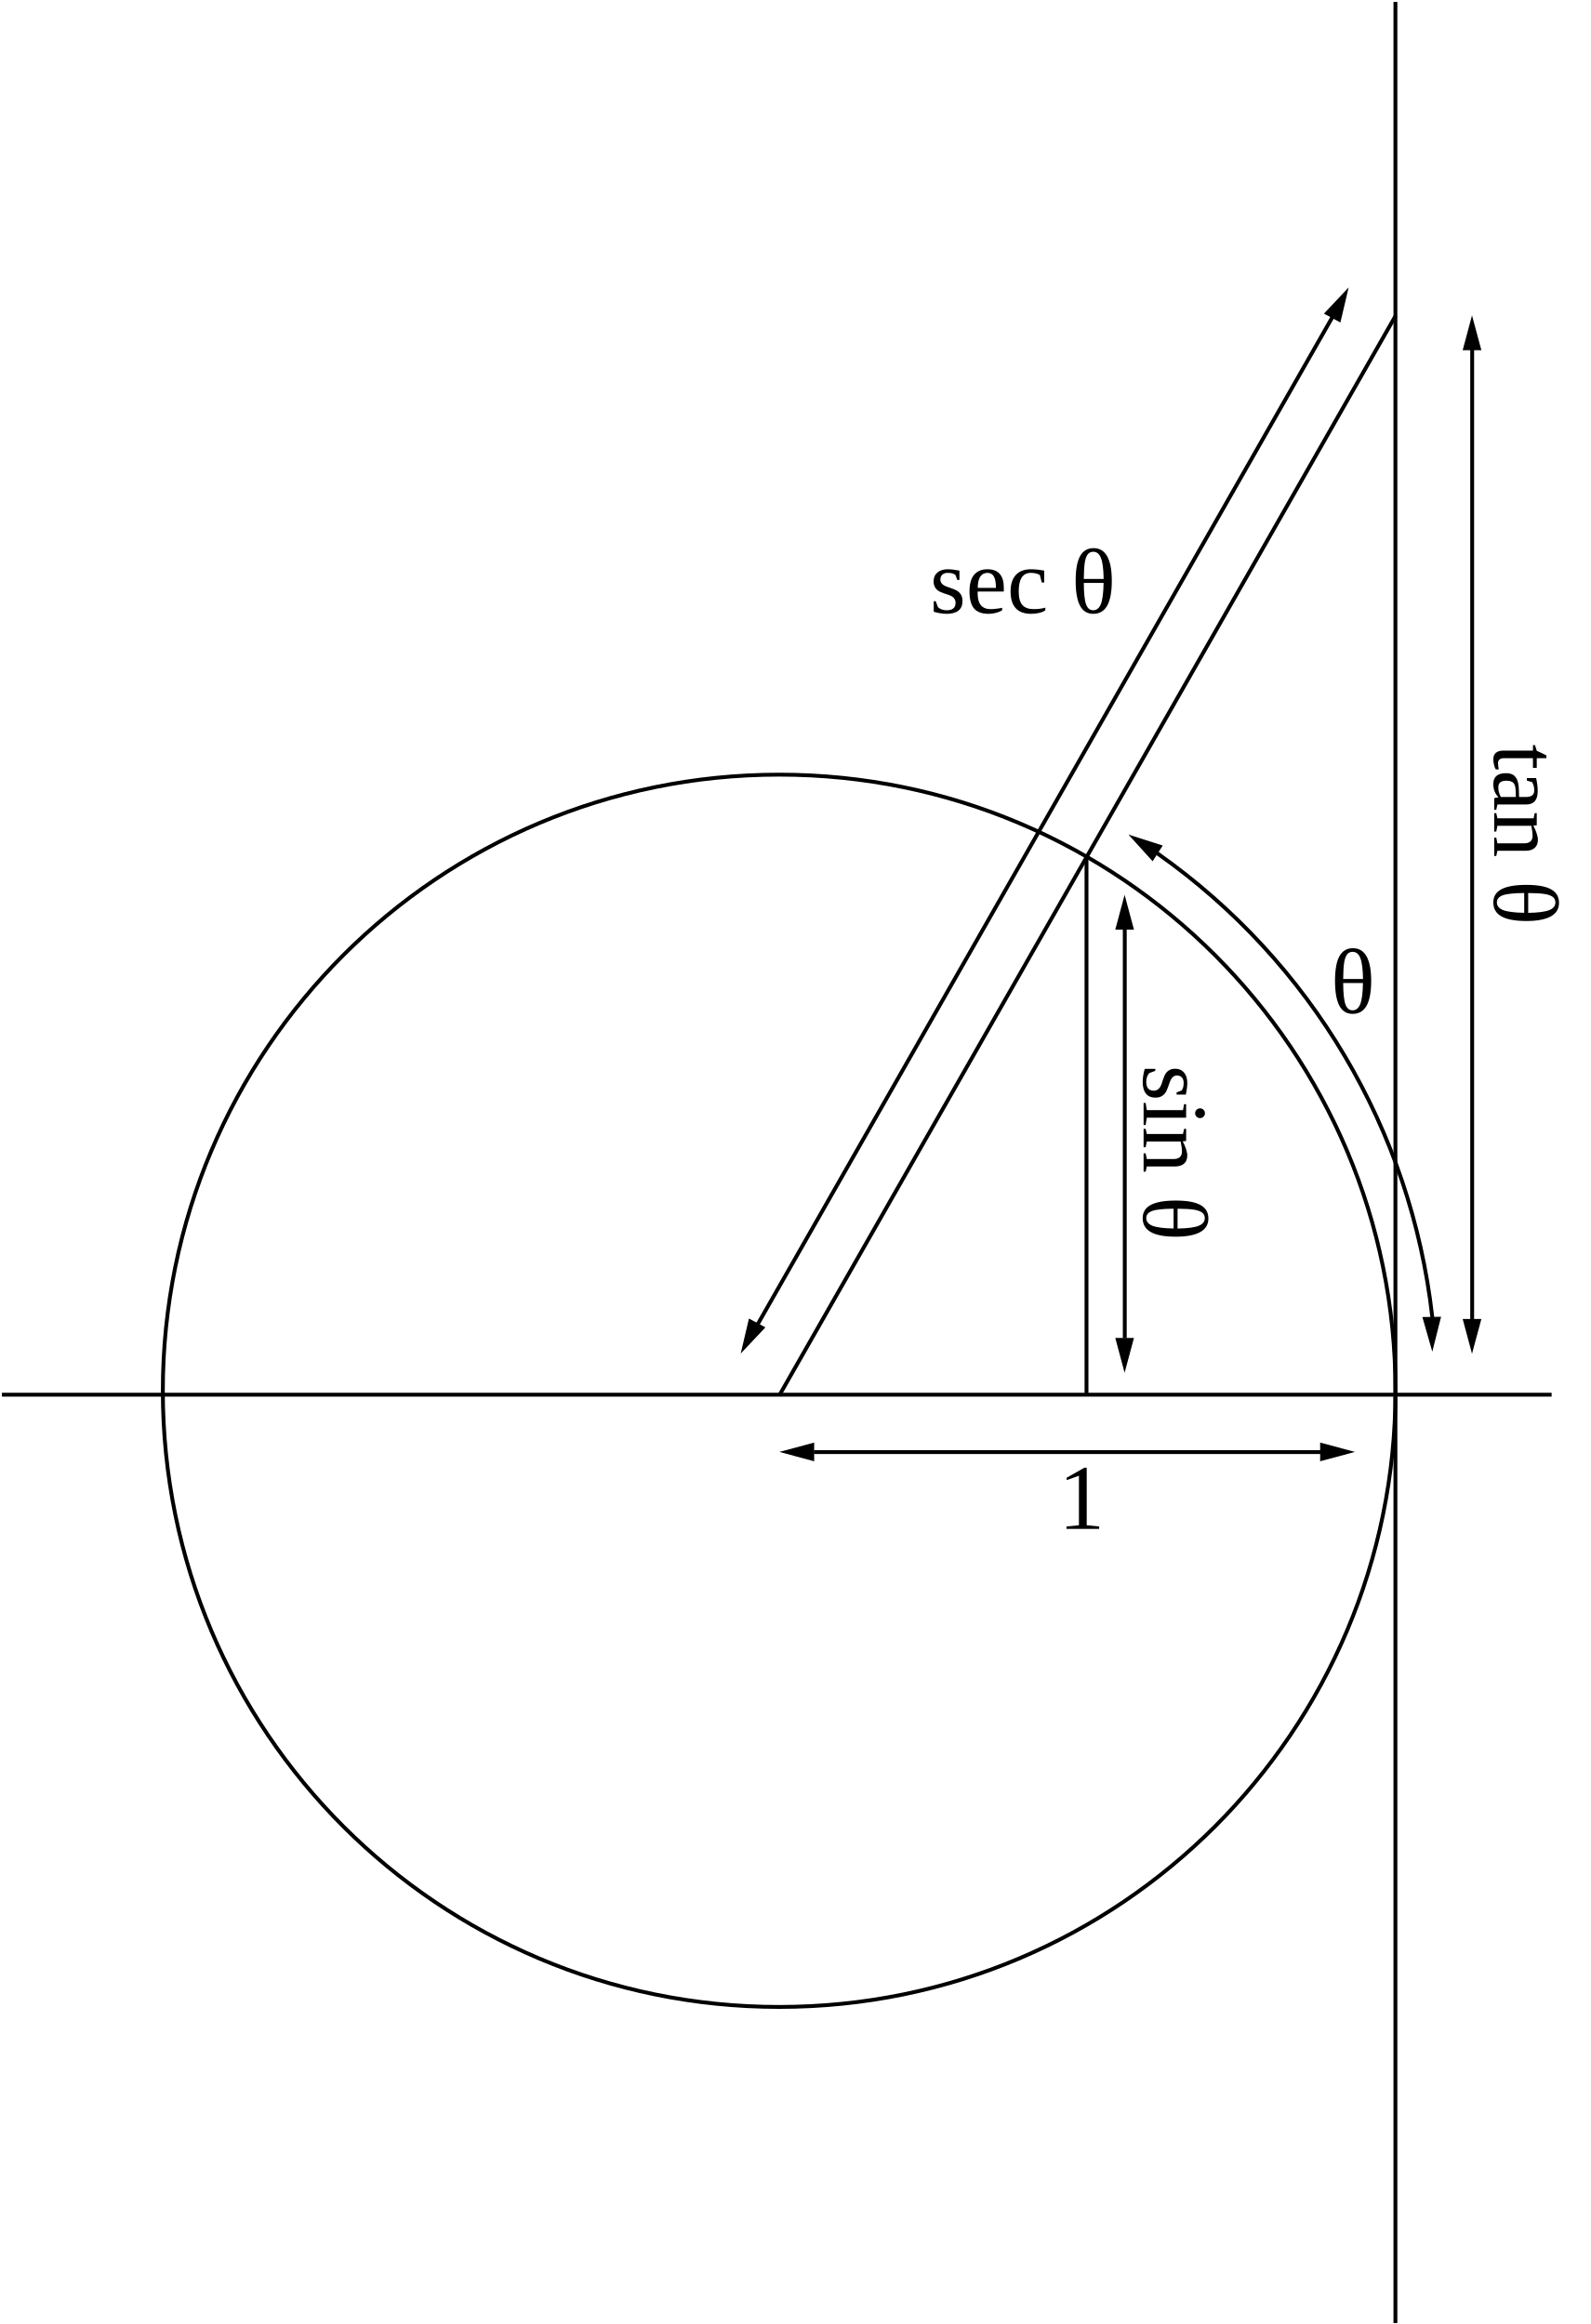
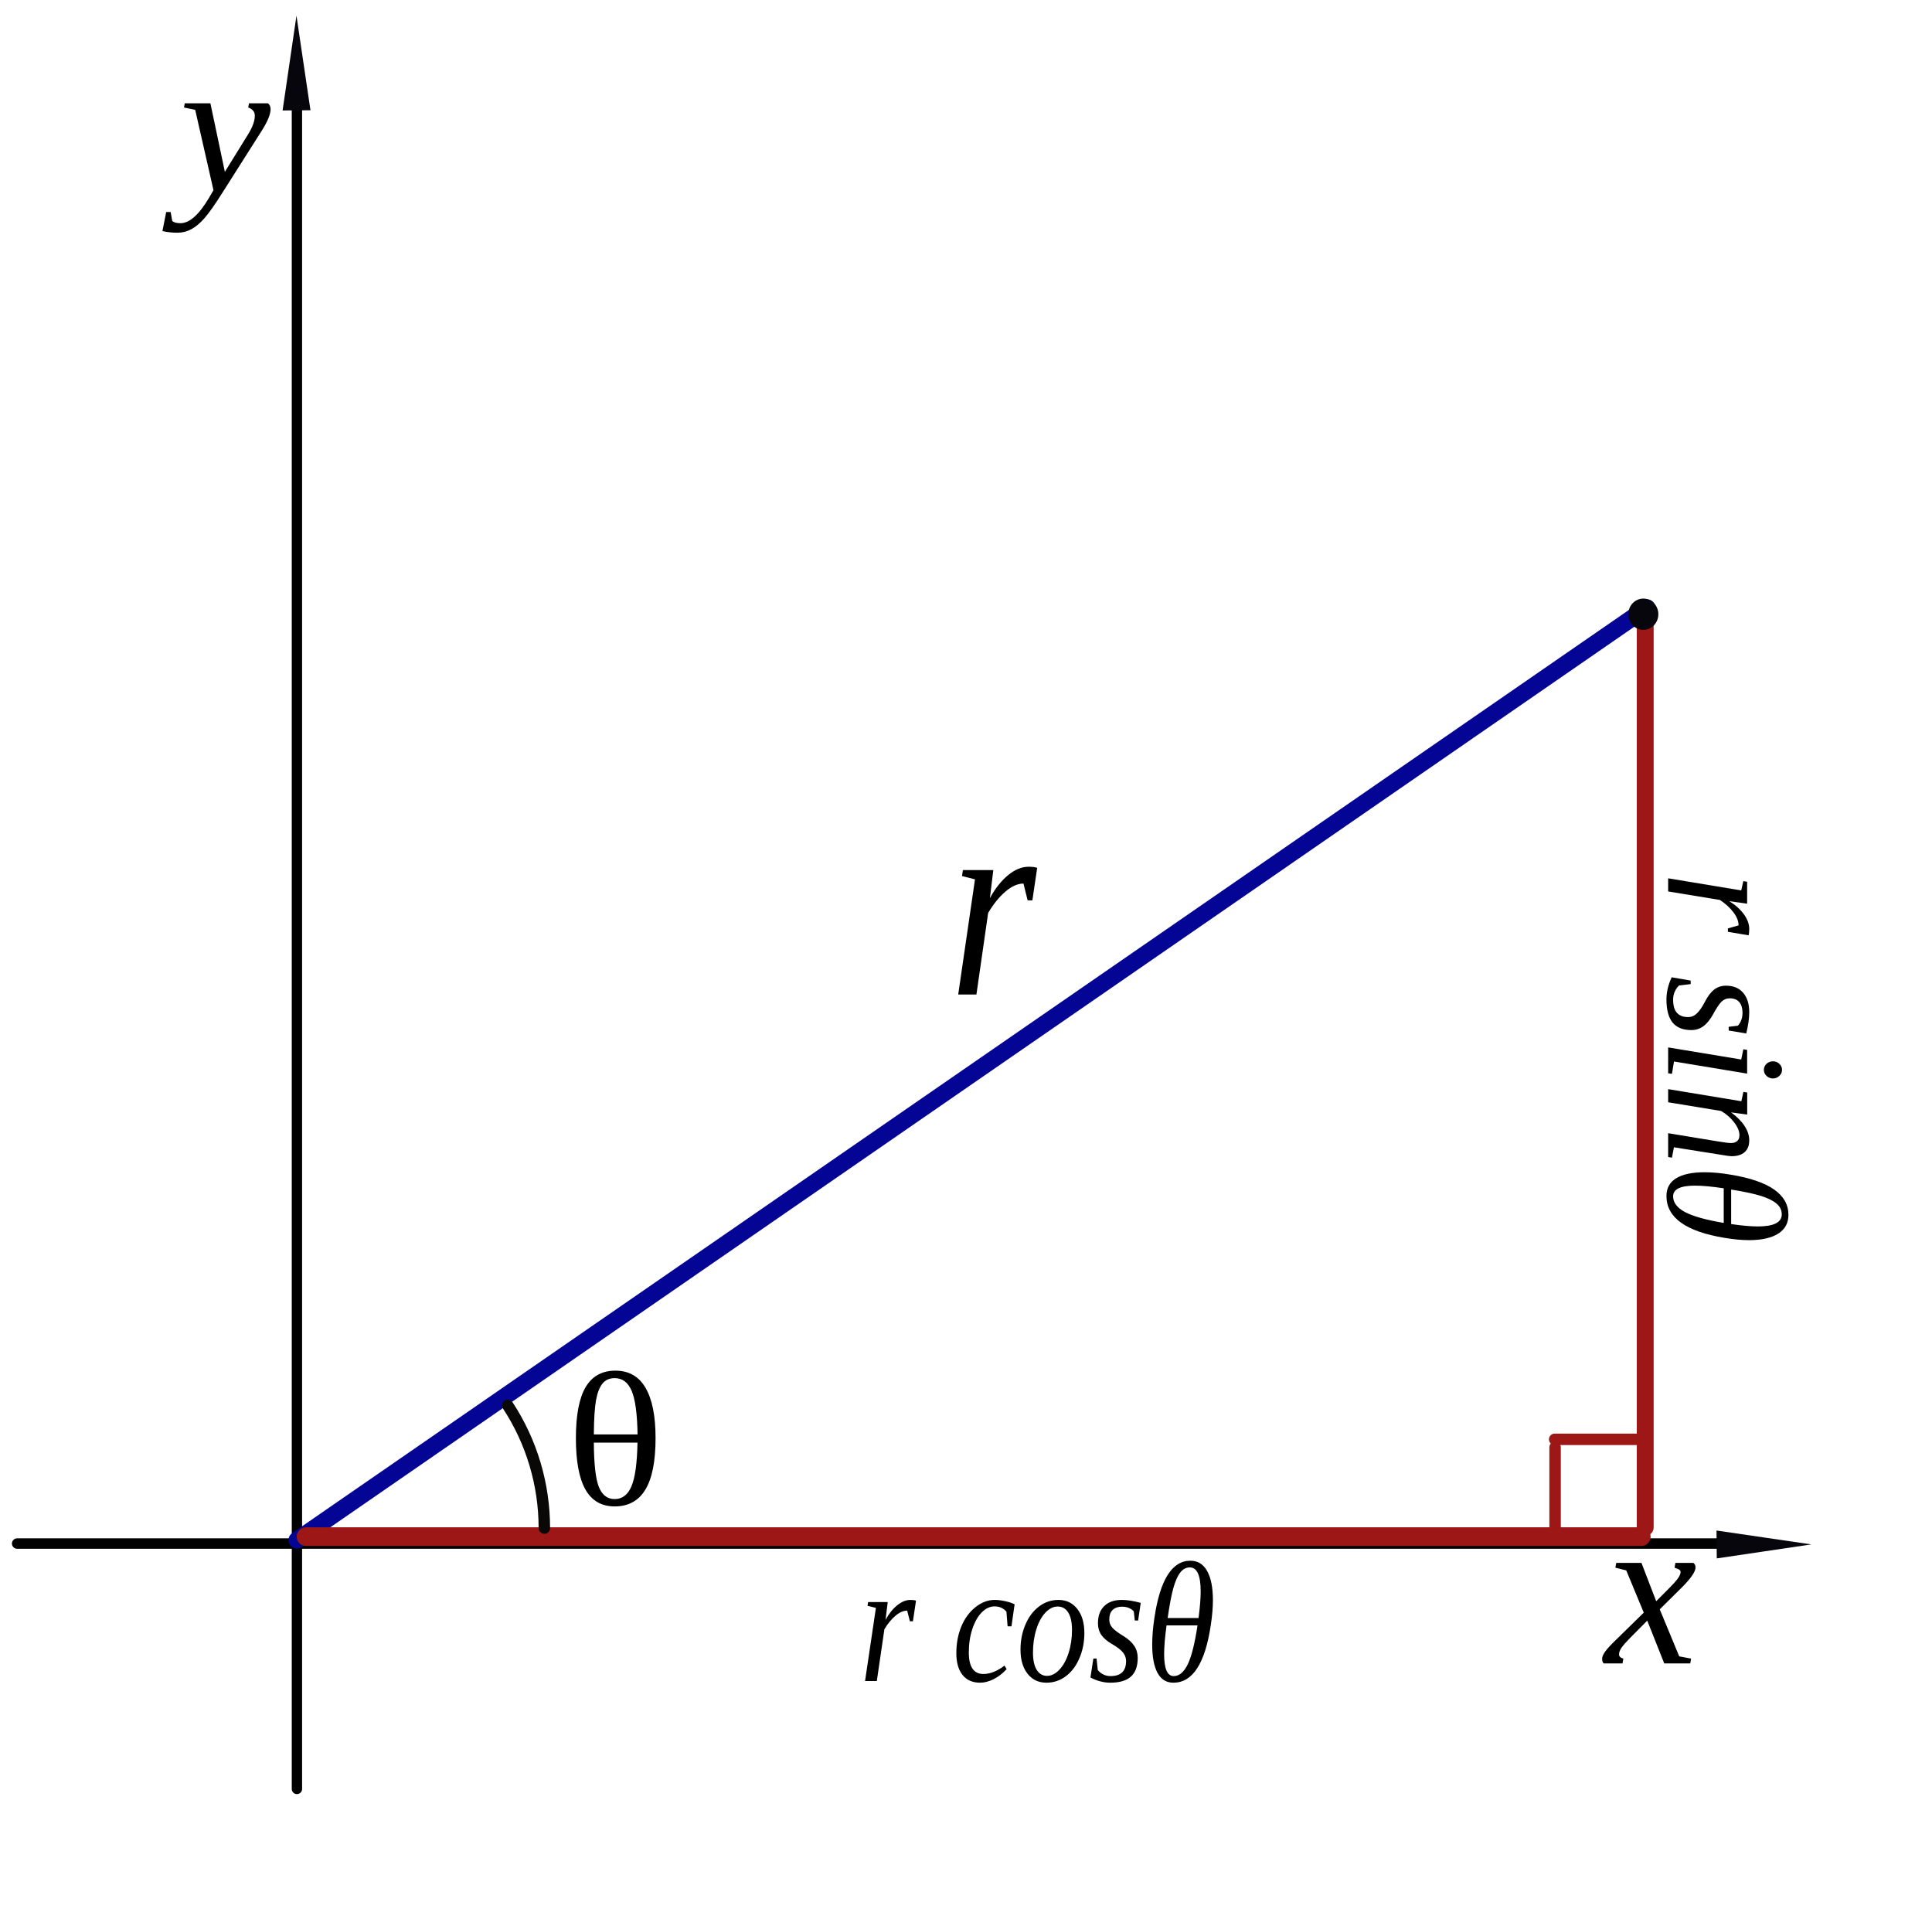
- <svg xmlns="http://www.w3.org/2000/svg" viewBox="0 0 412 602" id="svg2" version="1.0">
-   <defs id="defs4">
-     </defs>
-   <g id="layer1" transform="translate(-588.1604,-1969.415)">
-     <path style="opacity:1;fill:none;fill-opacity:1;fill-rule:evenodd;stroke:#000000;stroke-width:1;stroke-linecap:square;stroke-linejoin:bevel;stroke-miterlimit:4;stroke-dasharray:none;stroke-dashoffset:40;stroke-opacity:1" id="path3314" d="M 506.086,2181.193 A 159.604,159.604 0 1 1 186.878,2181.193 A 159.604,159.604 0 1 1 506.086,2181.193 z" transform="translate(443.451,148.4866)" />
-     <path style="fill:none;fill-rule:evenodd;stroke:#000000;stroke-width:1;stroke-linecap:butt;stroke-linejoin:miter;stroke-miterlimit:4;stroke-dasharray:none;stroke-opacity:1" d="M 145.209,2182.204 L 546.518,2182.204" id="path3316" transform="translate(443.451,148.4866)" />
-     <path style="fill:none;fill-rule:evenodd;stroke:#000000;stroke-width:1;stroke-linecap:butt;stroke-linejoin:miter;stroke-miterlimit:4;stroke-dasharray:none;stroke-opacity:1" d="M 346.482,2182.456 L 506.086,1902.77" id="path3318" transform="translate(443.451,148.4866)" />
-     <path style="fill:none;fill-rule:evenodd;stroke:#000000;stroke-width:1;stroke-linecap:butt;stroke-linejoin:miter;stroke-miterlimit:4;stroke-dasharray:none;stroke-opacity:1" d="M 506.071,2422.679 L 506.071,1821.429" id="path3320" transform="translate(443.451,148.4866)" />
-     <path transform="translate(443.451,148.4866)" d="M 444.641,2042.138 A 170.211,170.211 0 0 1 515.6,2161.935" id="path3322" style="opacity:1;fill:none;fill-opacity:1;fill-rule:evenodd;stroke:#000000;stroke-width:1;stroke-linecap:square;stroke-linejoin:bevel;stroke-miterlimit:4;stroke-dasharray:none;stroke-dashoffset:40;stroke-opacity:1" />
-     <path style="fill:#000000;fill-rule:evenodd;stroke:none;stroke-width:1px;stroke-linecap:butt;stroke-linejoin:miter;stroke-opacity:1" d="M 486.578,2194.609 L 495.595,2197.026 L 486.578,2199.454 L 486.578,2194.609 z" id="path3326" transform="translate(443.451,148.4866)" />
-     <path id="path3328" d="M 799.001,2343.096 L 789.984,2345.512 L 799.001,2347.94 L 799.001,2343.096 z" style="fill:#000000;fill-rule:evenodd;stroke:none;stroke-width:1px;stroke-linecap:butt;stroke-linejoin:miter;stroke-opacity:1" />
-     <path id="path3332" d="M 782.111,2310.958 L 779.973,2320.045 L 786.379,2313.25 L 782.111,2310.958 z" style="fill:#000000;fill-rule:evenodd;stroke:none;stroke-width:1px;stroke-linecap:butt;stroke-linejoin:miter;stroke-opacity:1" />
-     <path style="fill:#000000;fill-rule:evenodd;stroke:none;stroke-width:1px;stroke-linecap:butt;stroke-linejoin:miter;stroke-opacity:1" d="M 935.274,2052.95 L 937.413,2043.863 L 931.007,2050.658 L 935.274,2052.95 z" id="path3334" />
-     <path id="path3336" d="M 889.268,2188.439 L 880.375,2185.598 L 886.649,2192.515 L 889.268,2188.439 z" style="fill:#000000;fill-rule:evenodd;stroke:none;stroke-width:1px;stroke-linecap:butt;stroke-linejoin:miter;stroke-opacity:1" />
-     <path style="fill:#000000;fill-rule:evenodd;stroke:none;stroke-width:1px;stroke-linecap:butt;stroke-linejoin:miter;stroke-opacity:1" d="M 961.346,2310.503 L 959.072,2319.557 L 956.502,2310.579 L 961.346,2310.503 z" id="path3338" />
-     <path id="path3340" d="M 876.973,2210.224 L 879.389,2201.206 L 881.817,2210.224 L 876.973,2210.224 z" style="fill:#000000;fill-rule:evenodd;stroke:none;stroke-width:1px;stroke-linecap:butt;stroke-linejoin:miter;stroke-opacity:1" />
-     <path style="fill:#000000;fill-rule:evenodd;stroke:none;stroke-width:1px;stroke-linecap:butt;stroke-linejoin:miter;stroke-opacity:1" d="M 876.973,2315.985 L 879.389,2325.003 L 881.817,2315.985 L 876.973,2315.985 z" id="path3342" />
-     <path id="path3344" d="M 784.377,2312.444 L 933.375,2051.257" style="fill:none;fill-rule:evenodd;stroke:#000000;stroke-width:1;stroke-linecap:butt;stroke-linejoin:miter;stroke-miterlimit:4;stroke-dasharray:none;stroke-opacity:1" />
-     <path style="fill:none;fill-rule:evenodd;stroke:#000000;stroke-width:1px;stroke-linecap:butt;stroke-linejoin:miter;stroke-opacity:1" d="M 355.479,2197.072 L 486.641,2197.072" id="path3346" transform="translate(443.451,148.4866)" />
-     <path style="fill:none;fill-rule:evenodd;stroke:#000000;stroke-width:1px;stroke-linecap:butt;stroke-linejoin:miter;stroke-opacity:1" d="M 435.982,2061.696 L 435.982,2167.567" id="path3348" transform="translate(443.451,148.4866)" />
-     <path style="fill:#000000;fill-rule:evenodd;stroke:none;stroke-width:1px;stroke-linecap:butt;stroke-linejoin:miter;stroke-opacity:1" d="M 966.938,2060.129 L 969.354,2051.112 L 971.782,2060.129 L 966.938,2060.129 z" id="path3350" />
-     <path id="path3352" d="M 966.938,2311.074 L 969.354,2320.092 L 971.782,2311.074 L 966.938,2311.074 z" style="fill:#000000;fill-rule:evenodd;stroke:none;stroke-width:1px;stroke-linecap:butt;stroke-linejoin:miter;stroke-opacity:1" />
-     <path id="path3354" d="M 969.398,2059.889 L 969.398,2311.143" style="fill:none;fill-rule:evenodd;stroke:#000000;stroke-width:1px;stroke-linecap:butt;stroke-linejoin:miter;stroke-opacity:1" />
-     <text xml:space="preserve" style="font-size:24px;font-style:normal;font-variant:normal;font-weight:normal;font-stretch:normal;text-align:start;line-height:125%;writing-mode:lr-tb;text-anchor:start;fill:#000000;fill-opacity:1;stroke:none;stroke-width:1px;stroke-linecap:butt;stroke-linejoin:miter;stroke-opacity:1;font-family:Times New Roman;-inkscape-font-specification:Times New Roman" x="862.234" y="2365.448" id="text3356">
-       <tspan id="tspan3358" x="862.234" y="2365.448">1</tspan>
+ <svg xmlns="http://www.w3.org/2000/svg" version="1.1" width="343pt" height="340pt" id="svg2160">
+   <defs id="defs2162" />
+   <g id="layer1">
+     <path d="m 389.447,361.521 0,-217.128" id="path3150" style="fill:none;stroke:#9d1717;stroke-width:3.995;stroke-linecap:round;stroke-linejoin:miter;stroke-miterlimit:4;stroke-opacity:1;stroke-dasharray:none" />
+     <path d="m 70.288,22.012 0,401.409" id="path2169" style="fill:none;stroke:#000000;stroke-width:2.444;stroke-linecap:round;stroke-linejoin:miter;stroke-miterlimit:4;stroke-opacity:1;stroke-dasharray:none" />
+     <path d="m 414.404,365.337 -410.346,0" id="path2171" style="fill:none;stroke:#000000;stroke-width:2.471;stroke-linecap:round;stroke-linejoin:miter;stroke-miterlimit:4;stroke-opacity:1;stroke-dasharray:none" />
+     <path d="M 70.288,364.519 389.856,143.846" id="path3144" style="fill:none;stroke:#040594;stroke-width:4;stroke-linecap:round;stroke-linejoin:miter;stroke-miterlimit:4;stroke-opacity:1;stroke-dasharray:none" />
+     <path d="m 214.952,213.317 a 42.5,132.404 0 1 1 -85,0 42.5,132.404 0 1 1 85,0 z" transform="matrix(0.08364249,0,0,0.02796677,374.5771,139.4122)" id="path3146" style="fill:#06060c;fill-opacity:1;stroke:none" />
+     <path d="m 388.503,363.702 -316.045,0" id="path3148" style="fill:none;stroke:#9d1717;stroke-width:4.432;stroke-linecap:round;stroke-linejoin:miter;stroke-miterlimit:4;stroke-opacity:1;stroke-dasharray:none" />
+     <path d="m 368.111,362.766 0,-20.195" id="path3152" style="fill:none;stroke:#9d1717;stroke-width:2.713;stroke-linecap:round;stroke-linejoin:miter;stroke-miterlimit:4;stroke-opacity:1;stroke-dasharray:none" />
+     <path d="m 368.013,340.668 20.195,0" id="path3154" style="fill:none;stroke:#9d1717;stroke-width:2.713;stroke-linecap:round;stroke-linejoin:miter;stroke-miterlimit:4;stroke-opacity:1;stroke-dasharray:none" />
+     <path d="m 218.221,181.442 a 51.49,52.308 0 0 1 -8.658,29.03" transform="matrix(1,0,0,-1,-89.36539,543.1147)" id="path3156" style="fill:none;stroke:#0a0707;stroke-width:2.713;stroke-linecap:round;stroke-miterlimit:4;stroke-opacity:1;stroke-dasharray:none;stroke-dashoffset:0" />
+     <text x="129.724" y="367.98" transform="scale(1.033335,0.9677402)" id="text3158" xml:space="preserve" style="font-size:46.851px;font-style:normal;font-variant:normal;font-weight:normal;font-stretch:normal;text-align:start;line-height:125%;writing-mode:lr-tb;text-anchor:start;fill:#000000;fill-opacity:1;stroke:none;font-family:Times New Roman">
+       <tspan x="129.724" y="367.98" id="tspan3160">θ</tspan>
    </text>
-     <path style="fill:none;fill-rule:evenodd;stroke:#000000;stroke-width:1px;stroke-linecap:butt;stroke-linejoin:miter;stroke-opacity:1" d="M 426.071,2042.857 L 426.071,2182.33" id="path3362" transform="translate(443.451,148.4866)" />
-     <text xml:space="preserve" style="font-size:24px;font-style:normal;font-variant:normal;font-weight:normal;font-stretch:normal;text-align:start;line-height:125%;writing-mode:lr-tb;text-anchor:start;fill:#000000;fill-opacity:1;stroke:none;stroke-width:1px;stroke-linecap:butt;stroke-linejoin:miter;stroke-opacity:1;font-family:Times New Roman;-inkscape-font-specification:Times New Roman" x="828.944" y="2128.183" id="text3364">
-       <tspan id="tspan3366" x="828.944" y="2128.183">sec θ</tspan>
+     <text x="212.671" y="-383.118" transform="matrix(0,0.9702209,-1.030693,0,0,0)" id="text3162" xml:space="preserve" style="font-size:39.52px;font-style:italic;font-variant:normal;font-weight:normal;font-stretch:normal;text-align:start;line-height:125%;writing-mode:lr-tb;text-anchor:start;fill:#000000;fill-opacity:1;stroke:none;font-family:Times New Roman">
+       <tspan x="212.671" y="-383.118" id="tspan3164">r sinθ</tspan>
    </text>
-     <text xml:space="preserve" style="font-size:24px;font-style:normal;font-variant:normal;font-weight:normal;font-stretch:normal;text-align:start;line-height:125%;writing-mode:lr-tb;text-anchor:start;fill:#000000;fill-opacity:1;stroke:none;stroke-width:1px;stroke-linecap:butt;stroke-linejoin:miter;stroke-opacity:1;font-family:Times New Roman;-inkscape-font-specification:Times New Roman" x="2162.183" y="-975.106" id="text3368" transform="matrix(0,1,-1,0,0,0)">
-       <tspan id="tspan3370" x="2162.183" y="-975.106">tan θ</tspan>
+     <text x="221.573" y="365.211" transform="scale(0.9178931,1.089452)" id="text3166" xml:space="preserve" style="font-size:37.389px;font-style:italic;font-variant:normal;font-weight:normal;font-stretch:normal;text-align:start;line-height:125%;writing-mode:lr-tb;text-anchor:start;fill:#000000;fill-opacity:1;stroke:none;font-family:Times New Roman">
+       <tspan x="221.573" y="365.211" id="tspan3168">r cosθ</tspan>
    </text>
-     <text xml:space="preserve" style="font-size:24px;font-style:normal;font-variant:normal;font-weight:normal;font-stretch:normal;text-align:start;line-height:125%;writing-mode:lr-tb;text-anchor:start;fill:#000000;fill-opacity:1;stroke:none;stroke-width:1px;stroke-linecap:butt;stroke-linejoin:miter;stroke-opacity:1;font-family:Times New Roman;-inkscape-font-specification:Times New Roman" x="2245.268" y="-884.308" id="text3372" transform="matrix(0,1,-1,0,0,0)">
-       <tspan id="tspan3374" x="2245.268" y="-884.308">sin θ</tspan>
+     <path d="m -64.567,98.077 -37.443,10.175 -37.443,10.175 9.909,-37.514 9.909,-37.514 27.533,27.339 z" transform="matrix(0.08212396,0.08672755,-0.02211263,0.3220969,80.96304,0.1018054)" id="path3170" style="fill:#06060c;fill-opacity:1;stroke:none" />
+     <text x="246.745" y="214.317" transform="scale(0.9104956,1.098303)" id="text3172" xml:space="preserve" style="font-size:58.428px;font-style:italic;font-variant:normal;font-weight:normal;font-stretch:normal;text-align:start;line-height:125%;writing-mode:lr-tb;text-anchor:start;fill:#000000;fill-opacity:1;stroke:none;font-family:Times New Roman">
+       <tspan x="246.745" y="214.317" id="tspan3174">r</tspan>
    </text>
-     <text xml:space="preserve" style="font-size:24px;font-style:normal;font-variant:normal;font-weight:normal;font-stretch:normal;text-align:start;line-height:125%;writing-mode:lr-tb;text-anchor:start;fill:#000000;fill-opacity:1;stroke:none;stroke-width:1px;stroke-linecap:butt;stroke-linejoin:miter;stroke-opacity:1;font-family:Times New Roman;-inkscape-font-specification:Times New Roman" x="932.756" y="2231.811" id="text3376">
-       <tspan id="tspan3378" x="932.756" y="2231.811">θ</tspan>
+     <text x="389.456" y="383.988" transform="scale(0.9753057,1.02532)" id="text3176" xml:space="preserve" style="font-size:50.54px;font-style:italic;font-variant:normal;font-weight:normal;font-stretch:normal;text-align:start;line-height:125%;writing-mode:lr-tb;text-anchor:start;fill:#000000;fill-opacity:1;stroke:none;font-family:Times New Roman">
+       <tspan x="389.456" y="383.988" id="tspan3178">x</tspan>
    </text>
+     <text x="41.128" y="46.801" transform="scale(1.0335,0.9675856)" id="text3180" xml:space="preserve" style="font-size:46.918px;font-style:italic;font-variant:normal;font-weight:normal;font-stretch:normal;text-align:start;line-height:125%;writing-mode:lr-tb;text-anchor:start;fill:#000000;fill-opacity:1;stroke:none;font-family:Times New Roman">
+       <tspan x="41.128" y="46.801" id="tspan3182">y</tspan>
+     </text>
+     <path d="m -64.567,98.077 -37.443,10.175 -37.443,10.175 9.909,-37.514 9.909,-37.514 27.533,27.339 z" transform="matrix(-0.08672755,0.08212396,-0.3220969,-0.02211263,432.3746,376.325)" id="path3184" style="fill:#06060c;fill-opacity:1;stroke:none" />
  </g>
</svg>
